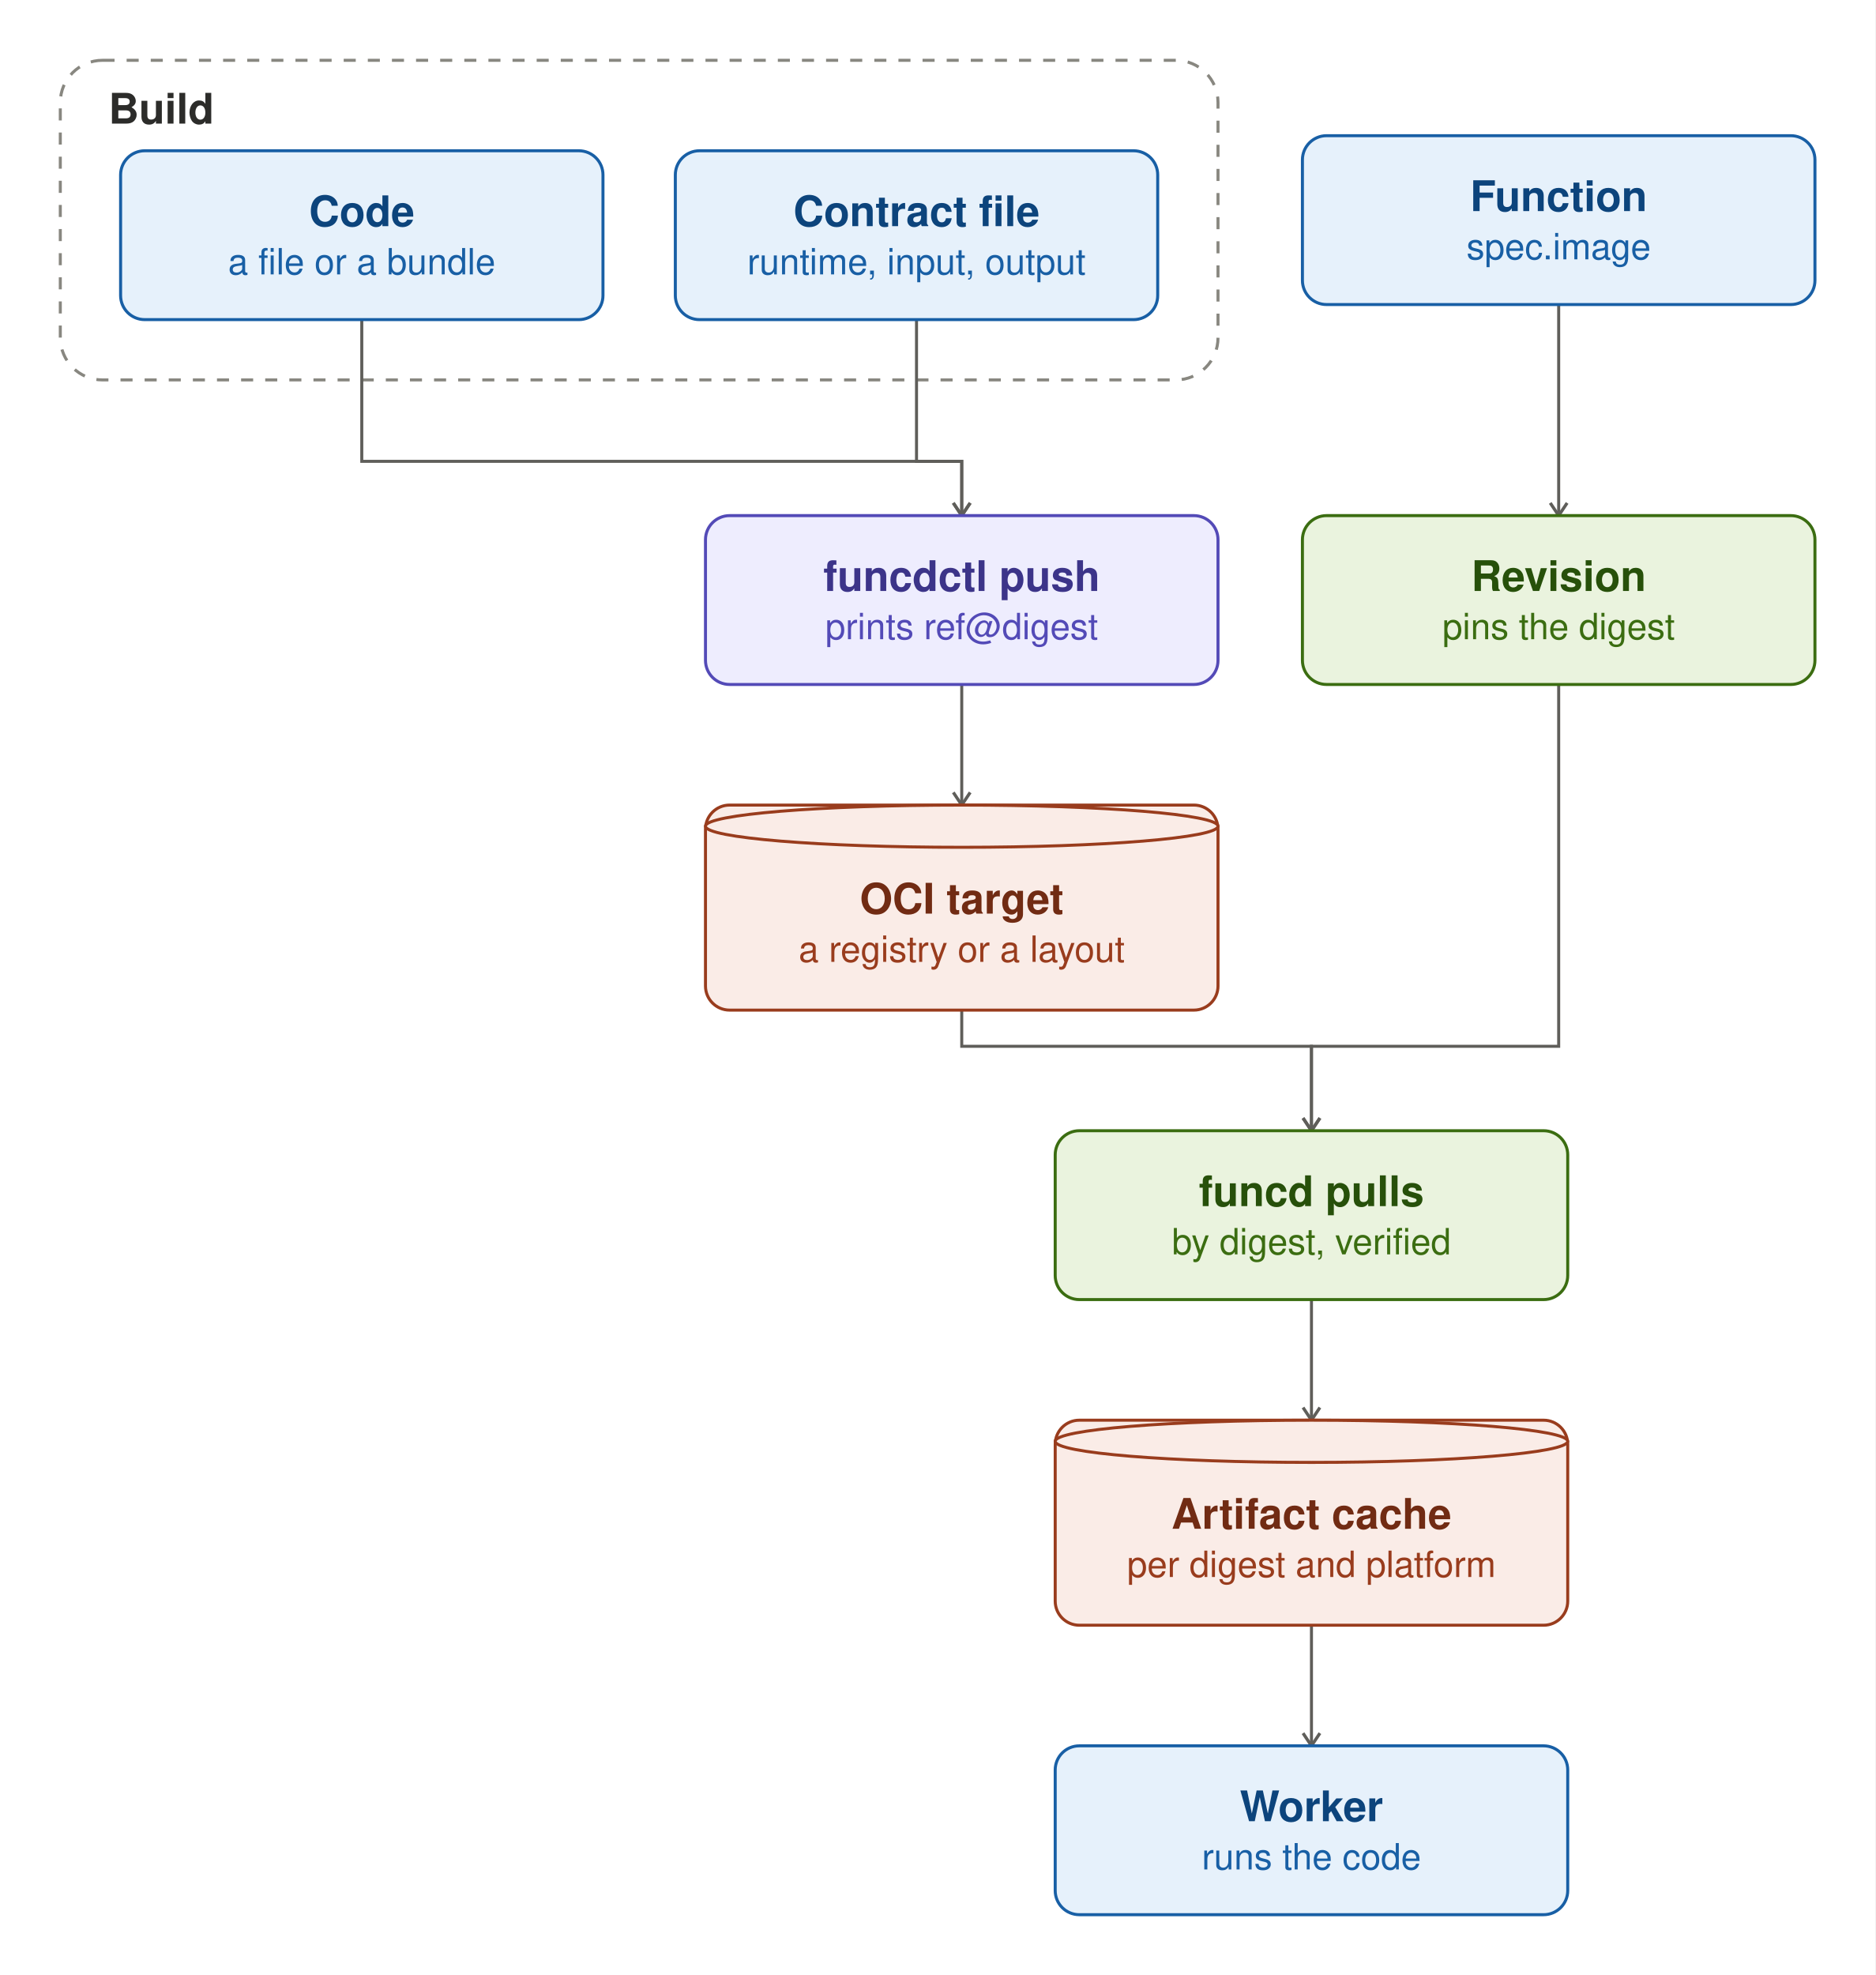
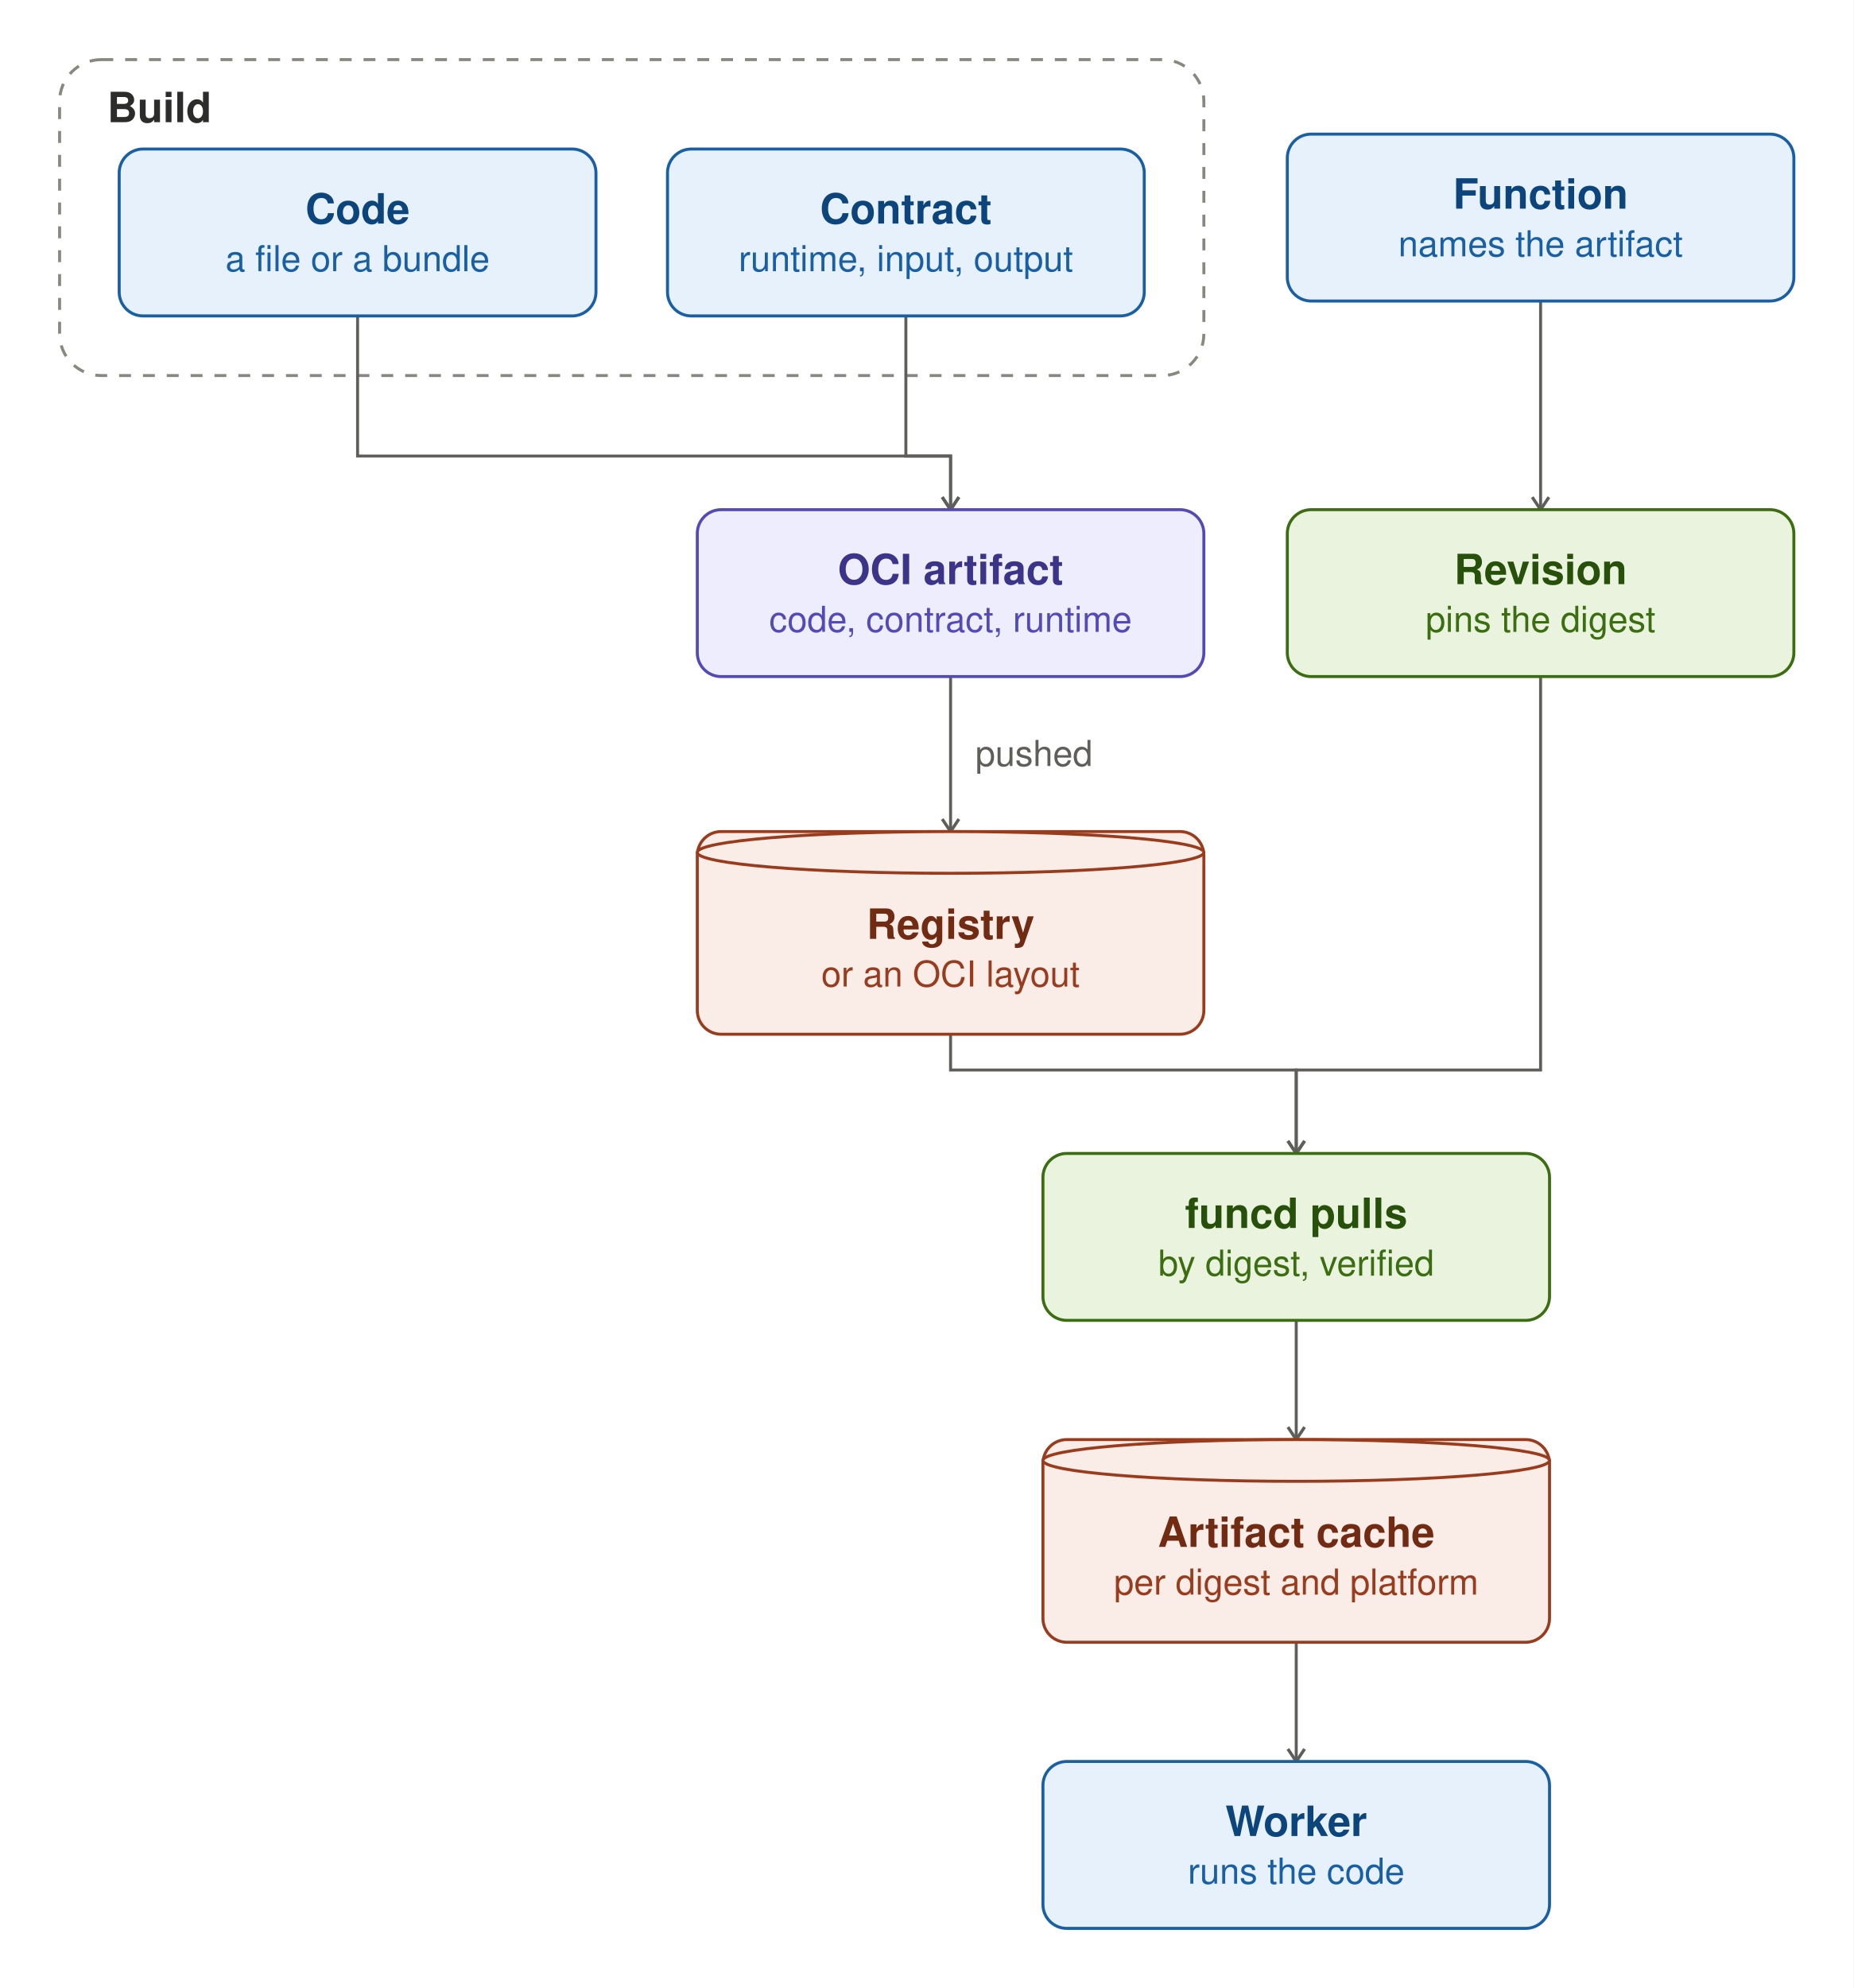
- <svg xmlns="http://www.w3.org/2000/svg" width="622" height="655" viewBox="0 0 622 655" font-family="Helvetica, Arial, sans-serif" text-anchor="middle" data-spec="title: funcd artifacts kind: flow  [Build] gray right code: Code | a file or a bundle @blue contract: Contract file | runtime, input, output @blue [/] push: funcdctl push | prints ref@digest @purple target: OCI target | a registry or a layout @db @coral fn: Function | spec.image @blue rev: Revision | pins the digest @green pull: funcd pulls | by digest, verified @green cache: Artifact cache | per digest and platform @db @coral worker: Worker | runs the code @blue  code &gt; push contract &gt; push push &gt; target fn &gt; rev rev &gt; pull target &gt; pull pull &gt; cache cache &gt; worker " content="&lt;mxfile host=&quot;app.diagrams.net&quot;&gt;&lt;diagram id=&quot;diagram&quot; name=&quot;funcd artifacts&quot;&gt;&lt;mxGraphModel dx=&quot;800&quot; dy=&quot;600&quot; grid=&quot;1&quot; gridSize=&quot;10&quot; guides=&quot;1&quot; page=&quot;1&quot; pageWidth=&quot;622&quot; pageHeight=&quot;655&quot; math=&quot;0&quot; shadow=&quot;0&quot;&gt;&lt;root&gt;&lt;mxCell id=&quot;0&quot;/&gt;&lt;mxCell id=&quot;1&quot; parent=&quot;0&quot;/&gt;&lt;mxCell id=&quot;c1&quot; value=&quot;Build&quot; style=&quot;rounded=1;absoluteArcSize=1;arcSize=28;dashed=1;fillColor=none;strokeColor=#888780;fontStyle=1;fontSize=14;fontColor=#2C2C2A;align=left;verticalAlign=top;spacingLeft=10;spacingTop=2;html=1;container=1;collapsible=0;&quot; vertex=&quot;1&quot; parent=&quot;1&quot;&gt;&lt;mxGeometry x=&quot;20&quot; y=&quot;20&quot; width=&quot;384.0&quot; height=&quot;106.0&quot; as=&quot;geometry&quot;/&gt;&lt;/mxCell&gt;&lt;mxCell id=&quot;c2&quot; value=&quot;&amp;lt;b&amp;gt;Code&amp;lt;/b&amp;gt;&amp;lt;br&amp;gt;&amp;lt;font style=&amp;quot;font-size:12px&amp;quot; color=&amp;quot;#185FA5&amp;quot;&amp;gt;a file or a bundle&amp;lt;/font&amp;gt;&quot; style=&quot;rounded=1;absoluteArcSize=1;arcSize=16;whiteSpace=wrap;html=1;fillColor=#E6F1FB;strokeColor=#185FA5;fontColor=#0C447C;fontSize=14;&quot; vertex=&quot;1&quot; parent=&quot;c1&quot;&gt;&lt;mxGeometry x=&quot;20&quot; y=&quot;30&quot; width=&quot;160&quot; height=&quot;56&quot; as=&quot;geometry&quot;/&gt;&lt;/mxCell&gt;&lt;mxCell id=&quot;c3&quot; value=&quot;&amp;lt;b&amp;gt;Contract file&amp;lt;/b&amp;gt;&amp;lt;br&amp;gt;&amp;lt;font style=&amp;quot;font-size:12px&amp;quot; color=&amp;quot;#185FA5&amp;quot;&amp;gt;runtime, input, output&amp;lt;/font&amp;gt;&quot; style=&quot;rounded=1;absoluteArcSize=1;arcSize=16;whiteSpace=wrap;html=1;fillColor=#E6F1FB;strokeColor=#185FA5;fontColor=#0C447C;fontSize=14;&quot; vertex=&quot;1&quot; parent=&quot;c1&quot;&gt;&lt;mxGeometry x=&quot;204&quot; y=&quot;30&quot; width=&quot;160&quot; height=&quot;56&quot; as=&quot;geometry&quot;/&gt;&lt;/mxCell&gt;&lt;mxCell id=&quot;c4&quot; value=&quot;&amp;lt;b&amp;gt;funcdctl push&amp;lt;/b&amp;gt;&amp;lt;br&amp;gt;&amp;lt;font style=&amp;quot;font-size:12px&amp;quot; color=&amp;quot;#534AB7&amp;quot;&amp;gt;prints ref@digest&amp;lt;/font&amp;gt;&quot; style=&quot;rounded=1;absoluteArcSize=1;arcSize=16;whiteSpace=wrap;html=1;fillColor=#EEEDFE;strokeColor=#534AB7;fontColor=#3C3489;fontSize=14;&quot; vertex=&quot;1&quot; parent=&quot;1&quot;&gt;&lt;mxGeometry x=&quot;234&quot; y=&quot;171&quot; width=&quot;170&quot; height=&quot;56&quot; as=&quot;geometry&quot;/&gt;&lt;/mxCell&gt;&lt;mxCell id=&quot;c5&quot; value=&quot;&amp;lt;b&amp;gt;OCI target&amp;lt;/b&amp;gt;&amp;lt;br&amp;gt;&amp;lt;font style=&amp;quot;font-size:12px&amp;quot; color=&amp;quot;#993C1D&amp;quot;&amp;gt;a registry or a layout&amp;lt;/font&amp;gt;&quot; style=&quot;shape=cylinder3;boundedLbl=1;size=8;whiteSpace=wrap;html=1;fillColor=#FAECE7;strokeColor=#993C1D;fontColor=#712B13;fontSize=14;&quot; vertex=&quot;1&quot; parent=&quot;1&quot;&gt;&lt;mxGeometry x=&quot;234&quot; y=&quot;267&quot; width=&quot;170&quot; height=&quot;68&quot; as=&quot;geometry&quot;/&gt;&lt;/mxCell&gt;&lt;mxCell id=&quot;c6&quot; value=&quot;&amp;lt;b&amp;gt;Function&amp;lt;/b&amp;gt;&amp;lt;br&amp;gt;&amp;lt;font style=&amp;quot;font-size:12px&amp;quot; color=&amp;quot;#185FA5&amp;quot;&amp;gt;spec.image&amp;lt;/font&amp;gt;&quot; style=&quot;rounded=1;absoluteArcSize=1;arcSize=16;whiteSpace=wrap;html=1;fillColor=#E6F1FB;strokeColor=#185FA5;fontColor=#0C447C;fontSize=14;&quot; vertex=&quot;1&quot; parent=&quot;1&quot;&gt;&lt;mxGeometry x=&quot;432&quot; y=&quot;45&quot; width=&quot;170&quot; height=&quot;56&quot; as=&quot;geometry&quot;/&gt;&lt;/mxCell&gt;&lt;mxCell id=&quot;c7&quot; value=&quot;&amp;lt;b&amp;gt;Revision&amp;lt;/b&amp;gt;&amp;lt;br&amp;gt;&amp;lt;font style=&amp;quot;font-size:12px&amp;quot; color=&amp;quot;#3B6D11&amp;quot;&amp;gt;pins the digest&amp;lt;/font&amp;gt;&quot; style=&quot;rounded=1;absoluteArcSize=1;arcSize=16;whiteSpace=wrap;html=1;fillColor=#EAF3DE;strokeColor=#3B6D11;fontColor=#27500A;fontSize=14;&quot; vertex=&quot;1&quot; parent=&quot;1&quot;&gt;&lt;mxGeometry x=&quot;432&quot; y=&quot;171&quot; width=&quot;170&quot; height=&quot;56&quot; as=&quot;geometry&quot;/&gt;&lt;/mxCell&gt;&lt;mxCell id=&quot;c8&quot; value=&quot;&amp;lt;b&amp;gt;funcd pulls&amp;lt;/b&amp;gt;&amp;lt;br&amp;gt;&amp;lt;font style=&amp;quot;font-size:12px&amp;quot; color=&amp;quot;#3B6D11&amp;quot;&amp;gt;by digest, verified&amp;lt;/font&amp;gt;&quot; style=&quot;rounded=1;absoluteArcSize=1;arcSize=16;whiteSpace=wrap;html=1;fillColor=#EAF3DE;strokeColor=#3B6D11;fontColor=#27500A;fontSize=14;&quot; vertex=&quot;1&quot; parent=&quot;1&quot;&gt;&lt;mxGeometry x=&quot;350&quot; y=&quot;375&quot; width=&quot;170&quot; height=&quot;56&quot; as=&quot;geometry&quot;/&gt;&lt;/mxCell&gt;&lt;mxCell id=&quot;c9&quot; value=&quot;&amp;lt;b&amp;gt;Artifact cache&amp;lt;/b&amp;gt;&amp;lt;br&amp;gt;&amp;lt;font style=&amp;quot;font-size:12px&amp;quot; color=&amp;quot;#993C1D&amp;quot;&amp;gt;per digest and platform&amp;lt;/font&amp;gt;&quot; style=&quot;shape=cylinder3;boundedLbl=1;size=8;whiteSpace=wrap;html=1;fillColor=#FAECE7;strokeColor=#993C1D;fontColor=#712B13;fontSize=14;&quot; vertex=&quot;1&quot; parent=&quot;1&quot;&gt;&lt;mxGeometry x=&quot;350&quot; y=&quot;471&quot; width=&quot;170&quot; height=&quot;68&quot; as=&quot;geometry&quot;/&gt;&lt;/mxCell&gt;&lt;mxCell id=&quot;c10&quot; value=&quot;&amp;lt;b&amp;gt;Worker&amp;lt;/b&amp;gt;&amp;lt;br&amp;gt;&amp;lt;font style=&amp;quot;font-size:12px&amp;quot; color=&amp;quot;#185FA5&amp;quot;&amp;gt;runs the code&amp;lt;/font&amp;gt;&quot; style=&quot;rounded=1;absoluteArcSize=1;arcSize=16;whiteSpace=wrap;html=1;fillColor=#E6F1FB;strokeColor=#185FA5;fontColor=#0C447C;fontSize=14;&quot; vertex=&quot;1&quot; parent=&quot;1&quot;&gt;&lt;mxGeometry x=&quot;350&quot; y=&quot;579&quot; width=&quot;170&quot; height=&quot;56&quot; as=&quot;geometry&quot;/&gt;&lt;/mxCell&gt;&lt;mxCell id=&quot;e1&quot; value=&quot;&quot; style=&quot;edgeStyle=orthogonalEdgeStyle;rounded=0;html=1;jettySize=auto;strokeColor=#5F5E5A;fontColor=#5F5E5A;fontSize=12;labelBackgroundColor=#FFFFFF;endSize=7;endArrow=open;endFill=0;exitX=0.5;exitY=1;exitDx=0;exitDy=0;exitPerimeter=0;entryX=0.5;entryY=0;entryDx=0;entryDy=0;entryPerimeter=0;&quot; edge=&quot;1&quot; parent=&quot;1&quot; source=&quot;c2&quot; target=&quot;c4&quot;&gt;&lt;mxGeometry relative=&quot;1&quot; as=&quot;geometry&quot;&gt;&lt;Array as=&quot;points&quot;&gt;&lt;mxPoint x=&quot;120&quot; y=&quot;153&quot;/&gt;&lt;mxPoint x=&quot;319&quot; y=&quot;153&quot;/&gt;&lt;/Array&gt;&lt;/mxGeometry&gt;&lt;/mxCell&gt;&lt;mxCell id=&quot;e2&quot; value=&quot;&quot; style=&quot;edgeStyle=orthogonalEdgeStyle;rounded=0;html=1;jettySize=auto;strokeColor=#5F5E5A;fontColor=#5F5E5A;fontSize=12;labelBackgroundColor=#FFFFFF;endSize=7;endArrow=open;endFill=0;exitX=0.5;exitY=1;exitDx=0;exitDy=0;exitPerimeter=0;entryX=0.5;entryY=0;entryDx=0;entryDy=0;entryPerimeter=0;&quot; edge=&quot;1&quot; parent=&quot;1&quot; source=&quot;c3&quot; target=&quot;c4&quot;&gt;&lt;mxGeometry relative=&quot;1&quot; as=&quot;geometry&quot;&gt;&lt;Array as=&quot;points&quot;&gt;&lt;mxPoint x=&quot;304&quot; y=&quot;153&quot;/&gt;&lt;mxPoint x=&quot;319&quot; y=&quot;153&quot;/&gt;&lt;/Array&gt;&lt;/mxGeometry&gt;&lt;/mxCell&gt;&lt;mxCell id=&quot;e3&quot; value=&quot;&quot; style=&quot;edgeStyle=orthogonalEdgeStyle;rounded=0;html=1;jettySize=auto;strokeColor=#5F5E5A;fontColor=#5F5E5A;fontSize=12;labelBackgroundColor=#FFFFFF;endSize=7;endArrow=open;endFill=0;exitX=0.5;exitY=1;exitDx=0;exitDy=0;exitPerimeter=0;entryX=0.5;entryY=0;entryDx=0;entryDy=0;entryPerimeter=0;&quot; edge=&quot;1&quot; parent=&quot;1&quot; source=&quot;c4&quot; target=&quot;c5&quot;&gt;&lt;mxGeometry relative=&quot;1&quot; as=&quot;geometry&quot;&gt;&lt;/mxGeometry&gt;&lt;/mxCell&gt;&lt;mxCell id=&quot;e4&quot; value=&quot;&quot; style=&quot;edgeStyle=orthogonalEdgeStyle;rounded=0;html=1;jettySize=auto;strokeColor=#5F5E5A;fontColor=#5F5E5A;fontSize=12;labelBackgroundColor=#FFFFFF;endSize=7;endArrow=open;endFill=0;exitX=0.5;exitY=1;exitDx=0;exitDy=0;exitPerimeter=0;entryX=0.5;entryY=0;entryDx=0;entryDy=0;entryPerimeter=0;&quot; edge=&quot;1&quot; parent=&quot;1&quot; source=&quot;c6&quot; target=&quot;c7&quot;&gt;&lt;mxGeometry relative=&quot;1&quot; as=&quot;geometry&quot;&gt;&lt;/mxGeometry&gt;&lt;/mxCell&gt;&lt;mxCell id=&quot;e5&quot; value=&quot;&quot; style=&quot;edgeStyle=orthogonalEdgeStyle;rounded=0;html=1;jettySize=auto;strokeColor=#5F5E5A;fontColor=#5F5E5A;fontSize=12;labelBackgroundColor=#FFFFFF;endSize=7;endArrow=open;endFill=0;exitX=0.5;exitY=1;exitDx=0;exitDy=0;exitPerimeter=0;entryX=0.5;entryY=0;entryDx=0;entryDy=0;entryPerimeter=0;&quot; edge=&quot;1&quot; parent=&quot;1&quot; source=&quot;c7&quot; target=&quot;c8&quot;&gt;&lt;mxGeometry relative=&quot;1&quot; as=&quot;geometry&quot;&gt;&lt;Array as=&quot;points&quot;&gt;&lt;mxPoint x=&quot;517&quot; y=&quot;347&quot;/&gt;&lt;mxPoint x=&quot;435&quot; y=&quot;347&quot;/&gt;&lt;/Array&gt;&lt;/mxGeometry&gt;&lt;/mxCell&gt;&lt;mxCell id=&quot;e6&quot; value=&quot;&quot; style=&quot;edgeStyle=orthogonalEdgeStyle;rounded=0;html=1;jettySize=auto;strokeColor=#5F5E5A;fontColor=#5F5E5A;fontSize=12;labelBackgroundColor=#FFFFFF;endSize=7;endArrow=open;endFill=0;exitX=0.5;exitY=1;exitDx=0;exitDy=0;exitPerimeter=0;entryX=0.5;entryY=0;entryDx=0;entryDy=0;entryPerimeter=0;&quot; edge=&quot;1&quot; parent=&quot;1&quot; source=&quot;c5&quot; target=&quot;c8&quot;&gt;&lt;mxGeometry relative=&quot;1&quot; as=&quot;geometry&quot;&gt;&lt;Array as=&quot;points&quot;&gt;&lt;mxPoint x=&quot;319&quot; y=&quot;347&quot;/&gt;&lt;mxPoint x=&quot;435&quot; y=&quot;347&quot;/&gt;&lt;/Array&gt;&lt;/mxGeometry&gt;&lt;/mxCell&gt;&lt;mxCell id=&quot;e7&quot; value=&quot;&quot; style=&quot;edgeStyle=orthogonalEdgeStyle;rounded=0;html=1;jettySize=auto;strokeColor=#5F5E5A;fontColor=#5F5E5A;fontSize=12;labelBackgroundColor=#FFFFFF;endSize=7;endArrow=open;endFill=0;exitX=0.5;exitY=1;exitDx=0;exitDy=0;exitPerimeter=0;entryX=0.5;entryY=0;entryDx=0;entryDy=0;entryPerimeter=0;&quot; edge=&quot;1&quot; parent=&quot;1&quot; source=&quot;c8&quot; target=&quot;c9&quot;&gt;&lt;mxGeometry relative=&quot;1&quot; as=&quot;geometry&quot;&gt;&lt;/mxGeometry&gt;&lt;/mxCell&gt;&lt;mxCell id=&quot;e8&quot; value=&quot;&quot; style=&quot;edgeStyle=orthogonalEdgeStyle;rounded=0;html=1;jettySize=auto;strokeColor=#5F5E5A;fontColor=#5F5E5A;fontSize=12;labelBackgroundColor=#FFFFFF;endSize=7;endArrow=open;endFill=0;exitX=0.5;exitY=1;exitDx=0;exitDy=0;exitPerimeter=0;entryX=0.5;entryY=0;entryDx=0;entryDy=0;entryPerimeter=0;&quot; edge=&quot;1&quot; parent=&quot;1&quot; source=&quot;c9&quot; target=&quot;c10&quot;&gt;&lt;mxGeometry relative=&quot;1&quot; as=&quot;geometry&quot;&gt;&lt;/mxGeometry&gt;&lt;/mxCell&gt;&lt;/root&gt;&lt;/mxGraphModel&gt;&lt;/diagram&gt;&lt;/mxfile&gt;">
-   <rect width="622" height="655" fill="#FFFFFF" />
+ <svg xmlns="http://www.w3.org/2000/svg" width="622" height="667" viewBox="0 0 622 667" font-family="Helvetica, Arial, sans-serif" text-anchor="middle" data-spec="title: funcd artifacts kind: flow  [Build] gray right code: Code | a file or a bundle @blue contract: Contract | runtime, input, output @blue [/] pack: OCI artifact | code, contract, runtime @purple target: Registry | or an OCI layout @db @coral fn: Function | names the artifact @blue rev: Revision | pins the digest @green pull: funcd pulls | by digest, verified @green cache: Artifact cache | per digest and platform @db @coral worker: Worker | runs the code @blue  code &gt; pack contract &gt; pack pack &gt; target: pushed fn &gt; rev rev &gt; pull target &gt; pull pull &gt; cache cache &gt; worker " content="&lt;mxfile host=&quot;app.diagrams.net&quot;&gt;&lt;diagram id=&quot;diagram&quot; name=&quot;funcd artifacts&quot;&gt;&lt;mxGraphModel dx=&quot;800&quot; dy=&quot;600&quot; grid=&quot;1&quot; gridSize=&quot;10&quot; guides=&quot;1&quot; page=&quot;1&quot; pageWidth=&quot;622&quot; pageHeight=&quot;667&quot; math=&quot;0&quot; shadow=&quot;0&quot;&gt;&lt;root&gt;&lt;mxCell id=&quot;0&quot;/&gt;&lt;mxCell id=&quot;1&quot; parent=&quot;0&quot;/&gt;&lt;mxCell id=&quot;c1&quot; value=&quot;Build&quot; style=&quot;rounded=1;absoluteArcSize=1;arcSize=28;dashed=1;fillColor=none;strokeColor=#888780;fontStyle=1;fontSize=14;fontColor=#2C2C2A;align=left;verticalAlign=top;spacingLeft=10;spacingTop=2;html=1;container=1;collapsible=0;&quot; vertex=&quot;1&quot; parent=&quot;1&quot;&gt;&lt;mxGeometry x=&quot;20&quot; y=&quot;20&quot; width=&quot;384.0&quot; height=&quot;106.0&quot; as=&quot;geometry&quot;/&gt;&lt;/mxCell&gt;&lt;mxCell id=&quot;c2&quot; value=&quot;&amp;lt;b&amp;gt;Code&amp;lt;/b&amp;gt;&amp;lt;br&amp;gt;&amp;lt;font style=&amp;quot;font-size:12px&amp;quot; color=&amp;quot;#185FA5&amp;quot;&amp;gt;a file or a bundle&amp;lt;/font&amp;gt;&quot; style=&quot;rounded=1;absoluteArcSize=1;arcSize=16;whiteSpace=wrap;html=1;fillColor=#E6F1FB;strokeColor=#185FA5;fontColor=#0C447C;fontSize=14;&quot; vertex=&quot;1&quot; parent=&quot;c1&quot;&gt;&lt;mxGeometry x=&quot;20&quot; y=&quot;30&quot; width=&quot;160&quot; height=&quot;56&quot; as=&quot;geometry&quot;/&gt;&lt;/mxCell&gt;&lt;mxCell id=&quot;c3&quot; value=&quot;&amp;lt;b&amp;gt;Contract&amp;lt;/b&amp;gt;&amp;lt;br&amp;gt;&amp;lt;font style=&amp;quot;font-size:12px&amp;quot; color=&amp;quot;#185FA5&amp;quot;&amp;gt;runtime, input, output&amp;lt;/font&amp;gt;&quot; style=&quot;rounded=1;absoluteArcSize=1;arcSize=16;whiteSpace=wrap;html=1;fillColor=#E6F1FB;strokeColor=#185FA5;fontColor=#0C447C;fontSize=14;&quot; vertex=&quot;1&quot; parent=&quot;c1&quot;&gt;&lt;mxGeometry x=&quot;204&quot; y=&quot;30&quot; width=&quot;160&quot; height=&quot;56&quot; as=&quot;geometry&quot;/&gt;&lt;/mxCell&gt;&lt;mxCell id=&quot;c4&quot; value=&quot;&amp;lt;b&amp;gt;OCI artifact&amp;lt;/b&amp;gt;&amp;lt;br&amp;gt;&amp;lt;font style=&amp;quot;font-size:12px&amp;quot; color=&amp;quot;#534AB7&amp;quot;&amp;gt;code, contract, runtime&amp;lt;/font&amp;gt;&quot; style=&quot;rounded=1;absoluteArcSize=1;arcSize=16;whiteSpace=wrap;html=1;fillColor=#EEEDFE;strokeColor=#534AB7;fontColor=#3C3489;fontSize=14;&quot; vertex=&quot;1&quot; parent=&quot;1&quot;&gt;&lt;mxGeometry x=&quot;234&quot; y=&quot;171&quot; width=&quot;170&quot; height=&quot;56&quot; as=&quot;geometry&quot;/&gt;&lt;/mxCell&gt;&lt;mxCell id=&quot;c5&quot; value=&quot;&amp;lt;b&amp;gt;Registry&amp;lt;/b&amp;gt;&amp;lt;br&amp;gt;&amp;lt;font style=&amp;quot;font-size:12px&amp;quot; color=&amp;quot;#993C1D&amp;quot;&amp;gt;or an OCI layout&amp;lt;/font&amp;gt;&quot; style=&quot;shape=cylinder3;boundedLbl=1;size=8;whiteSpace=wrap;html=1;fillColor=#FAECE7;strokeColor=#993C1D;fontColor=#712B13;fontSize=14;&quot; vertex=&quot;1&quot; parent=&quot;1&quot;&gt;&lt;mxGeometry x=&quot;234&quot; y=&quot;279&quot; width=&quot;170&quot; height=&quot;68&quot; as=&quot;geometry&quot;/&gt;&lt;/mxCell&gt;&lt;mxCell id=&quot;c6&quot; value=&quot;&amp;lt;b&amp;gt;Function&amp;lt;/b&amp;gt;&amp;lt;br&amp;gt;&amp;lt;font style=&amp;quot;font-size:12px&amp;quot; color=&amp;quot;#185FA5&amp;quot;&amp;gt;names the artifact&amp;lt;/font&amp;gt;&quot; style=&quot;rounded=1;absoluteArcSize=1;arcSize=16;whiteSpace=wrap;html=1;fillColor=#E6F1FB;strokeColor=#185FA5;fontColor=#0C447C;fontSize=14;&quot; vertex=&quot;1&quot; parent=&quot;1&quot;&gt;&lt;mxGeometry x=&quot;432&quot; y=&quot;45&quot; width=&quot;170&quot; height=&quot;56&quot; as=&quot;geometry&quot;/&gt;&lt;/mxCell&gt;&lt;mxCell id=&quot;c7&quot; value=&quot;&amp;lt;b&amp;gt;Revision&amp;lt;/b&amp;gt;&amp;lt;br&amp;gt;&amp;lt;font style=&amp;quot;font-size:12px&amp;quot; color=&amp;quot;#3B6D11&amp;quot;&amp;gt;pins the digest&amp;lt;/font&amp;gt;&quot; style=&quot;rounded=1;absoluteArcSize=1;arcSize=16;whiteSpace=wrap;html=1;fillColor=#EAF3DE;strokeColor=#3B6D11;fontColor=#27500A;fontSize=14;&quot; vertex=&quot;1&quot; parent=&quot;1&quot;&gt;&lt;mxGeometry x=&quot;432&quot; y=&quot;171&quot; width=&quot;170&quot; height=&quot;56&quot; as=&quot;geometry&quot;/&gt;&lt;/mxCell&gt;&lt;mxCell id=&quot;c8&quot; value=&quot;&amp;lt;b&amp;gt;funcd pulls&amp;lt;/b&amp;gt;&amp;lt;br&amp;gt;&amp;lt;font style=&amp;quot;font-size:12px&amp;quot; color=&amp;quot;#3B6D11&amp;quot;&amp;gt;by digest, verified&amp;lt;/font&amp;gt;&quot; style=&quot;rounded=1;absoluteArcSize=1;arcSize=16;whiteSpace=wrap;html=1;fillColor=#EAF3DE;strokeColor=#3B6D11;fontColor=#27500A;fontSize=14;&quot; vertex=&quot;1&quot; parent=&quot;1&quot;&gt;&lt;mxGeometry x=&quot;350&quot; y=&quot;387&quot; width=&quot;170&quot; height=&quot;56&quot; as=&quot;geometry&quot;/&gt;&lt;/mxCell&gt;&lt;mxCell id=&quot;c9&quot; value=&quot;&amp;lt;b&amp;gt;Artifact cache&amp;lt;/b&amp;gt;&amp;lt;br&amp;gt;&amp;lt;font style=&amp;quot;font-size:12px&amp;quot; color=&amp;quot;#993C1D&amp;quot;&amp;gt;per digest and platform&amp;lt;/font&amp;gt;&quot; style=&quot;shape=cylinder3;boundedLbl=1;size=8;whiteSpace=wrap;html=1;fillColor=#FAECE7;strokeColor=#993C1D;fontColor=#712B13;fontSize=14;&quot; vertex=&quot;1&quot; parent=&quot;1&quot;&gt;&lt;mxGeometry x=&quot;350&quot; y=&quot;483&quot; width=&quot;170&quot; height=&quot;68&quot; as=&quot;geometry&quot;/&gt;&lt;/mxCell&gt;&lt;mxCell id=&quot;c10&quot; value=&quot;&amp;lt;b&amp;gt;Worker&amp;lt;/b&amp;gt;&amp;lt;br&amp;gt;&amp;lt;font style=&amp;quot;font-size:12px&amp;quot; color=&amp;quot;#185FA5&amp;quot;&amp;gt;runs the code&amp;lt;/font&amp;gt;&quot; style=&quot;rounded=1;absoluteArcSize=1;arcSize=16;whiteSpace=wrap;html=1;fillColor=#E6F1FB;strokeColor=#185FA5;fontColor=#0C447C;fontSize=14;&quot; vertex=&quot;1&quot; parent=&quot;1&quot;&gt;&lt;mxGeometry x=&quot;350&quot; y=&quot;591&quot; width=&quot;170&quot; height=&quot;56&quot; as=&quot;geometry&quot;/&gt;&lt;/mxCell&gt;&lt;mxCell id=&quot;e1&quot; value=&quot;&quot; style=&quot;edgeStyle=orthogonalEdgeStyle;rounded=0;html=1;jettySize=auto;strokeColor=#5F5E5A;fontColor=#5F5E5A;fontSize=12;labelBackgroundColor=#FFFFFF;endSize=7;endArrow=open;endFill=0;exitX=0.5;exitY=1;exitDx=0;exitDy=0;exitPerimeter=0;entryX=0.5;entryY=0;entryDx=0;entryDy=0;entryPerimeter=0;&quot; edge=&quot;1&quot; parent=&quot;1&quot; source=&quot;c2&quot; target=&quot;c4&quot;&gt;&lt;mxGeometry relative=&quot;1&quot; as=&quot;geometry&quot;&gt;&lt;Array as=&quot;points&quot;&gt;&lt;mxPoint x=&quot;120&quot; y=&quot;153&quot;/&gt;&lt;mxPoint x=&quot;319&quot; y=&quot;153&quot;/&gt;&lt;/Array&gt;&lt;/mxGeometry&gt;&lt;/mxCell&gt;&lt;mxCell id=&quot;e2&quot; value=&quot;&quot; style=&quot;edgeStyle=orthogonalEdgeStyle;rounded=0;html=1;jettySize=auto;strokeColor=#5F5E5A;fontColor=#5F5E5A;fontSize=12;labelBackgroundColor=#FFFFFF;endSize=7;endArrow=open;endFill=0;exitX=0.5;exitY=1;exitDx=0;exitDy=0;exitPerimeter=0;entryX=0.5;entryY=0;entryDx=0;entryDy=0;entryPerimeter=0;&quot; edge=&quot;1&quot; parent=&quot;1&quot; source=&quot;c3&quot; target=&quot;c4&quot;&gt;&lt;mxGeometry relative=&quot;1&quot; as=&quot;geometry&quot;&gt;&lt;Array as=&quot;points&quot;&gt;&lt;mxPoint x=&quot;304&quot; y=&quot;153&quot;/&gt;&lt;mxPoint x=&quot;319&quot; y=&quot;153&quot;/&gt;&lt;/Array&gt;&lt;/mxGeometry&gt;&lt;/mxCell&gt;&lt;mxCell id=&quot;e3&quot; value=&quot;pushed&quot; style=&quot;edgeStyle=orthogonalEdgeStyle;rounded=0;html=1;jettySize=auto;strokeColor=#5F5E5A;fontColor=#5F5E5A;fontSize=12;labelBackgroundColor=#FFFFFF;endSize=7;endArrow=open;endFill=0;exitX=0.5;exitY=1;exitDx=0;exitDy=0;exitPerimeter=0;entryX=0.5;entryY=0;entryDx=0;entryDy=0;entryPerimeter=0;&quot; edge=&quot;1&quot; parent=&quot;1&quot; source=&quot;c4&quot; target=&quot;c5&quot;&gt;&lt;mxGeometry x=&quot;0.000&quot; relative=&quot;1&quot; as=&quot;geometry&quot;&gt;&lt;mxPoint x=&quot;28&quot; y=&quot;0&quot; as=&quot;offset&quot;/&gt;&lt;/mxGeometry&gt;&lt;/mxCell&gt;&lt;mxCell id=&quot;e4&quot; value=&quot;&quot; style=&quot;edgeStyle=orthogonalEdgeStyle;rounded=0;html=1;jettySize=auto;strokeColor=#5F5E5A;fontColor=#5F5E5A;fontSize=12;labelBackgroundColor=#FFFFFF;endSize=7;endArrow=open;endFill=0;exitX=0.5;exitY=1;exitDx=0;exitDy=0;exitPerimeter=0;entryX=0.5;entryY=0;entryDx=0;entryDy=0;entryPerimeter=0;&quot; edge=&quot;1&quot; parent=&quot;1&quot; source=&quot;c6&quot; target=&quot;c7&quot;&gt;&lt;mxGeometry relative=&quot;1&quot; as=&quot;geometry&quot;&gt;&lt;/mxGeometry&gt;&lt;/mxCell&gt;&lt;mxCell id=&quot;e5&quot; value=&quot;&quot; style=&quot;edgeStyle=orthogonalEdgeStyle;rounded=0;html=1;jettySize=auto;strokeColor=#5F5E5A;fontColor=#5F5E5A;fontSize=12;labelBackgroundColor=#FFFFFF;endSize=7;endArrow=open;endFill=0;exitX=0.5;exitY=1;exitDx=0;exitDy=0;exitPerimeter=0;entryX=0.5;entryY=0;entryDx=0;entryDy=0;entryPerimeter=0;&quot; edge=&quot;1&quot; parent=&quot;1&quot; source=&quot;c7&quot; target=&quot;c8&quot;&gt;&lt;mxGeometry relative=&quot;1&quot; as=&quot;geometry&quot;&gt;&lt;Array as=&quot;points&quot;&gt;&lt;mxPoint x=&quot;517&quot; y=&quot;359&quot;/&gt;&lt;mxPoint x=&quot;435&quot; y=&quot;359&quot;/&gt;&lt;/Array&gt;&lt;/mxGeometry&gt;&lt;/mxCell&gt;&lt;mxCell id=&quot;e6&quot; value=&quot;&quot; style=&quot;edgeStyle=orthogonalEdgeStyle;rounded=0;html=1;jettySize=auto;strokeColor=#5F5E5A;fontColor=#5F5E5A;fontSize=12;labelBackgroundColor=#FFFFFF;endSize=7;endArrow=open;endFill=0;exitX=0.5;exitY=1;exitDx=0;exitDy=0;exitPerimeter=0;entryX=0.5;entryY=0;entryDx=0;entryDy=0;entryPerimeter=0;&quot; edge=&quot;1&quot; parent=&quot;1&quot; source=&quot;c5&quot; target=&quot;c8&quot;&gt;&lt;mxGeometry relative=&quot;1&quot; as=&quot;geometry&quot;&gt;&lt;Array as=&quot;points&quot;&gt;&lt;mxPoint x=&quot;319&quot; y=&quot;359&quot;/&gt;&lt;mxPoint x=&quot;435&quot; y=&quot;359&quot;/&gt;&lt;/Array&gt;&lt;/mxGeometry&gt;&lt;/mxCell&gt;&lt;mxCell id=&quot;e7&quot; value=&quot;&quot; style=&quot;edgeStyle=orthogonalEdgeStyle;rounded=0;html=1;jettySize=auto;strokeColor=#5F5E5A;fontColor=#5F5E5A;fontSize=12;labelBackgroundColor=#FFFFFF;endSize=7;endArrow=open;endFill=0;exitX=0.5;exitY=1;exitDx=0;exitDy=0;exitPerimeter=0;entryX=0.5;entryY=0;entryDx=0;entryDy=0;entryPerimeter=0;&quot; edge=&quot;1&quot; parent=&quot;1&quot; source=&quot;c8&quot; target=&quot;c9&quot;&gt;&lt;mxGeometry relative=&quot;1&quot; as=&quot;geometry&quot;&gt;&lt;/mxGeometry&gt;&lt;/mxCell&gt;&lt;mxCell id=&quot;e8&quot; value=&quot;&quot; style=&quot;edgeStyle=orthogonalEdgeStyle;rounded=0;html=1;jettySize=auto;strokeColor=#5F5E5A;fontColor=#5F5E5A;fontSize=12;labelBackgroundColor=#FFFFFF;endSize=7;endArrow=open;endFill=0;exitX=0.5;exitY=1;exitDx=0;exitDy=0;exitPerimeter=0;entryX=0.5;entryY=0;entryDx=0;entryDy=0;entryPerimeter=0;&quot; edge=&quot;1&quot; parent=&quot;1&quot; source=&quot;c9&quot; target=&quot;c10&quot;&gt;&lt;mxGeometry relative=&quot;1&quot; as=&quot;geometry&quot;&gt;&lt;/mxGeometry&gt;&lt;/mxCell&gt;&lt;/root&gt;&lt;/mxGraphModel&gt;&lt;/diagram&gt;&lt;/mxfile&gt;">
+   <rect width="622" height="667" fill="#FFFFFF" />
  <defs>
    <marker id="a" viewBox="0 0 10 10" refX="8" refY="5" markerWidth="7" markerHeight="7" orient="auto-start-reverse">
      <path d="M2 1L8 5L2 9" fill="none" stroke="#5F5E5A" stroke-width="1.5" />
    </marker>
  </defs>
  <rect x="20" y="20" width="384.0" height="106.0" rx="14" fill="none" stroke="#888780" stroke-dasharray="4 4" />
  <text x="36" y="41" text-anchor="start" font-size="14" font-weight="600" fill="#2C2C2A">Build</text>
  <path d="M120 106V153H319V171" fill="none" stroke="#5F5E5A" marker-end="url(#a)" />
  <path d="M304 106V153H319V171" fill="none" stroke="#5F5E5A" marker-end="url(#a)" />
-   <path d="M319 227V267" fill="none" stroke="#5F5E5A" marker-end="url(#a)" />
+   <path d="M319 227V279" fill="none" stroke="#5F5E5A" marker-end="url(#a)" />
+   <text x="347" y="257" font-size="12" fill="#5F5E5A">pushed</text>
  <path d="M517 101V171" fill="none" stroke="#5F5E5A" marker-end="url(#a)" />
-   <path d="M517 227V347H435V375" fill="none" stroke="#5F5E5A" marker-end="url(#a)" />
-   <path d="M319 335V347H435V375" fill="none" stroke="#5F5E5A" marker-end="url(#a)" />
-   <path d="M435 431V471" fill="none" stroke="#5F5E5A" marker-end="url(#a)" />
-   <path d="M435 539V579" fill="none" stroke="#5F5E5A" marker-end="url(#a)" />
+   <path d="M517 227V359H435V387" fill="none" stroke="#5F5E5A" marker-end="url(#a)" />
+   <path d="M319 347V359H435V387" fill="none" stroke="#5F5E5A" marker-end="url(#a)" />
+   <path d="M435 443V483" fill="none" stroke="#5F5E5A" marker-end="url(#a)" />
+   <path d="M435 551V591" fill="none" stroke="#5F5E5A" marker-end="url(#a)" />
  <rect x="40" y="50" width="160" height="56" rx="8" fill="#E6F1FB" stroke="#185FA5" />
  <text x="120" y="75" font-size="14" font-weight="600" fill="#0C447C">Code</text>
  <text x="120" y="91" font-size="12" fill="#185FA5">a file or a bundle</text>
  <rect x="224" y="50" width="160" height="56" rx="8" fill="#E6F1FB" stroke="#185FA5" />
-   <text x="304" y="75" font-size="14" font-weight="600" fill="#0C447C">Contract file</text>
+   <text x="304" y="75" font-size="14" font-weight="600" fill="#0C447C">Contract</text>
  <text x="304" y="91" font-size="12" fill="#185FA5">runtime, input, output</text>
  <rect x="234" y="171" width="170" height="56" rx="8" fill="#EEEDFE" stroke="#534AB7" />
-   <text x="319" y="196" font-size="14" font-weight="600" fill="#3C3489">funcdctl push</text>
-   <text x="319" y="212" font-size="12" fill="#534AB7">prints ref@digest</text>
-   <rect x="234" y="267" width="170" height="68" rx="8" fill="#FAECE7" stroke="#993C1D" />
-   <ellipse cx="319" cy="274" rx="85" ry="7" fill="#FAECE7" stroke="#993C1D" />
-   <text x="319" y="303" font-size="14" font-weight="600" fill="#712B13">OCI target</text>
-   <text x="319" y="319" font-size="12" fill="#993C1D">a registry or a layout</text>
+   <text x="319" y="196" font-size="14" font-weight="600" fill="#3C3489">OCI artifact</text>
+   <text x="319" y="212" font-size="12" fill="#534AB7">code, contract, runtime</text>
+   <rect x="234" y="279" width="170" height="68" rx="8" fill="#FAECE7" stroke="#993C1D" />
+   <ellipse cx="319" cy="286" rx="85" ry="7" fill="#FAECE7" stroke="#993C1D" />
+   <text x="319" y="315" font-size="14" font-weight="600" fill="#712B13">Registry</text>
+   <text x="319" y="331" font-size="12" fill="#993C1D">or an OCI layout</text>
  <rect x="432" y="45" width="170" height="56" rx="8" fill="#E6F1FB" stroke="#185FA5" />
  <text x="517" y="70" font-size="14" font-weight="600" fill="#0C447C">Function</text>
-   <text x="517" y="86" font-size="12" fill="#185FA5">spec.image</text>
+   <text x="517" y="86" font-size="12" fill="#185FA5">names the artifact</text>
  <rect x="432" y="171" width="170" height="56" rx="8" fill="#EAF3DE" stroke="#3B6D11" />
  <text x="517" y="196" font-size="14" font-weight="600" fill="#27500A">Revision</text>
  <text x="517" y="212" font-size="12" fill="#3B6D11">pins the digest</text>
-   <rect x="350" y="375" width="170" height="56" rx="8" fill="#EAF3DE" stroke="#3B6D11" />
-   <text x="435" y="400" font-size="14" font-weight="600" fill="#27500A">funcd pulls</text>
-   <text x="435" y="416" font-size="12" fill="#3B6D11">by digest, verified</text>
-   <rect x="350" y="471" width="170" height="68" rx="8" fill="#FAECE7" stroke="#993C1D" />
-   <ellipse cx="435" cy="478" rx="85" ry="7" fill="#FAECE7" stroke="#993C1D" />
-   <text x="435" y="507" font-size="14" font-weight="600" fill="#712B13">Artifact cache</text>
-   <text x="435" y="523" font-size="12" fill="#993C1D">per digest and platform</text>
-   <rect x="350" y="579" width="170" height="56" rx="8" fill="#E6F1FB" stroke="#185FA5" />
-   <text x="435" y="604" font-size="14" font-weight="600" fill="#0C447C">Worker</text>
-   <text x="435" y="620" font-size="12" fill="#185FA5">runs the code</text>
+   <rect x="350" y="387" width="170" height="56" rx="8" fill="#EAF3DE" stroke="#3B6D11" />
+   <text x="435" y="412" font-size="14" font-weight="600" fill="#27500A">funcd pulls</text>
+   <text x="435" y="428" font-size="12" fill="#3B6D11">by digest, verified</text>
+   <rect x="350" y="483" width="170" height="68" rx="8" fill="#FAECE7" stroke="#993C1D" />
+   <ellipse cx="435" cy="490" rx="85" ry="7" fill="#FAECE7" stroke="#993C1D" />
+   <text x="435" y="519" font-size="14" font-weight="600" fill="#712B13">Artifact cache</text>
+   <text x="435" y="535" font-size="12" fill="#993C1D">per digest and platform</text>
+   <rect x="350" y="591" width="170" height="56" rx="8" fill="#E6F1FB" stroke="#185FA5" />
+   <text x="435" y="616" font-size="14" font-weight="600" fill="#0C447C">Worker</text>
+   <text x="435" y="632" font-size="12" fill="#185FA5">runs the code</text>
</svg>
